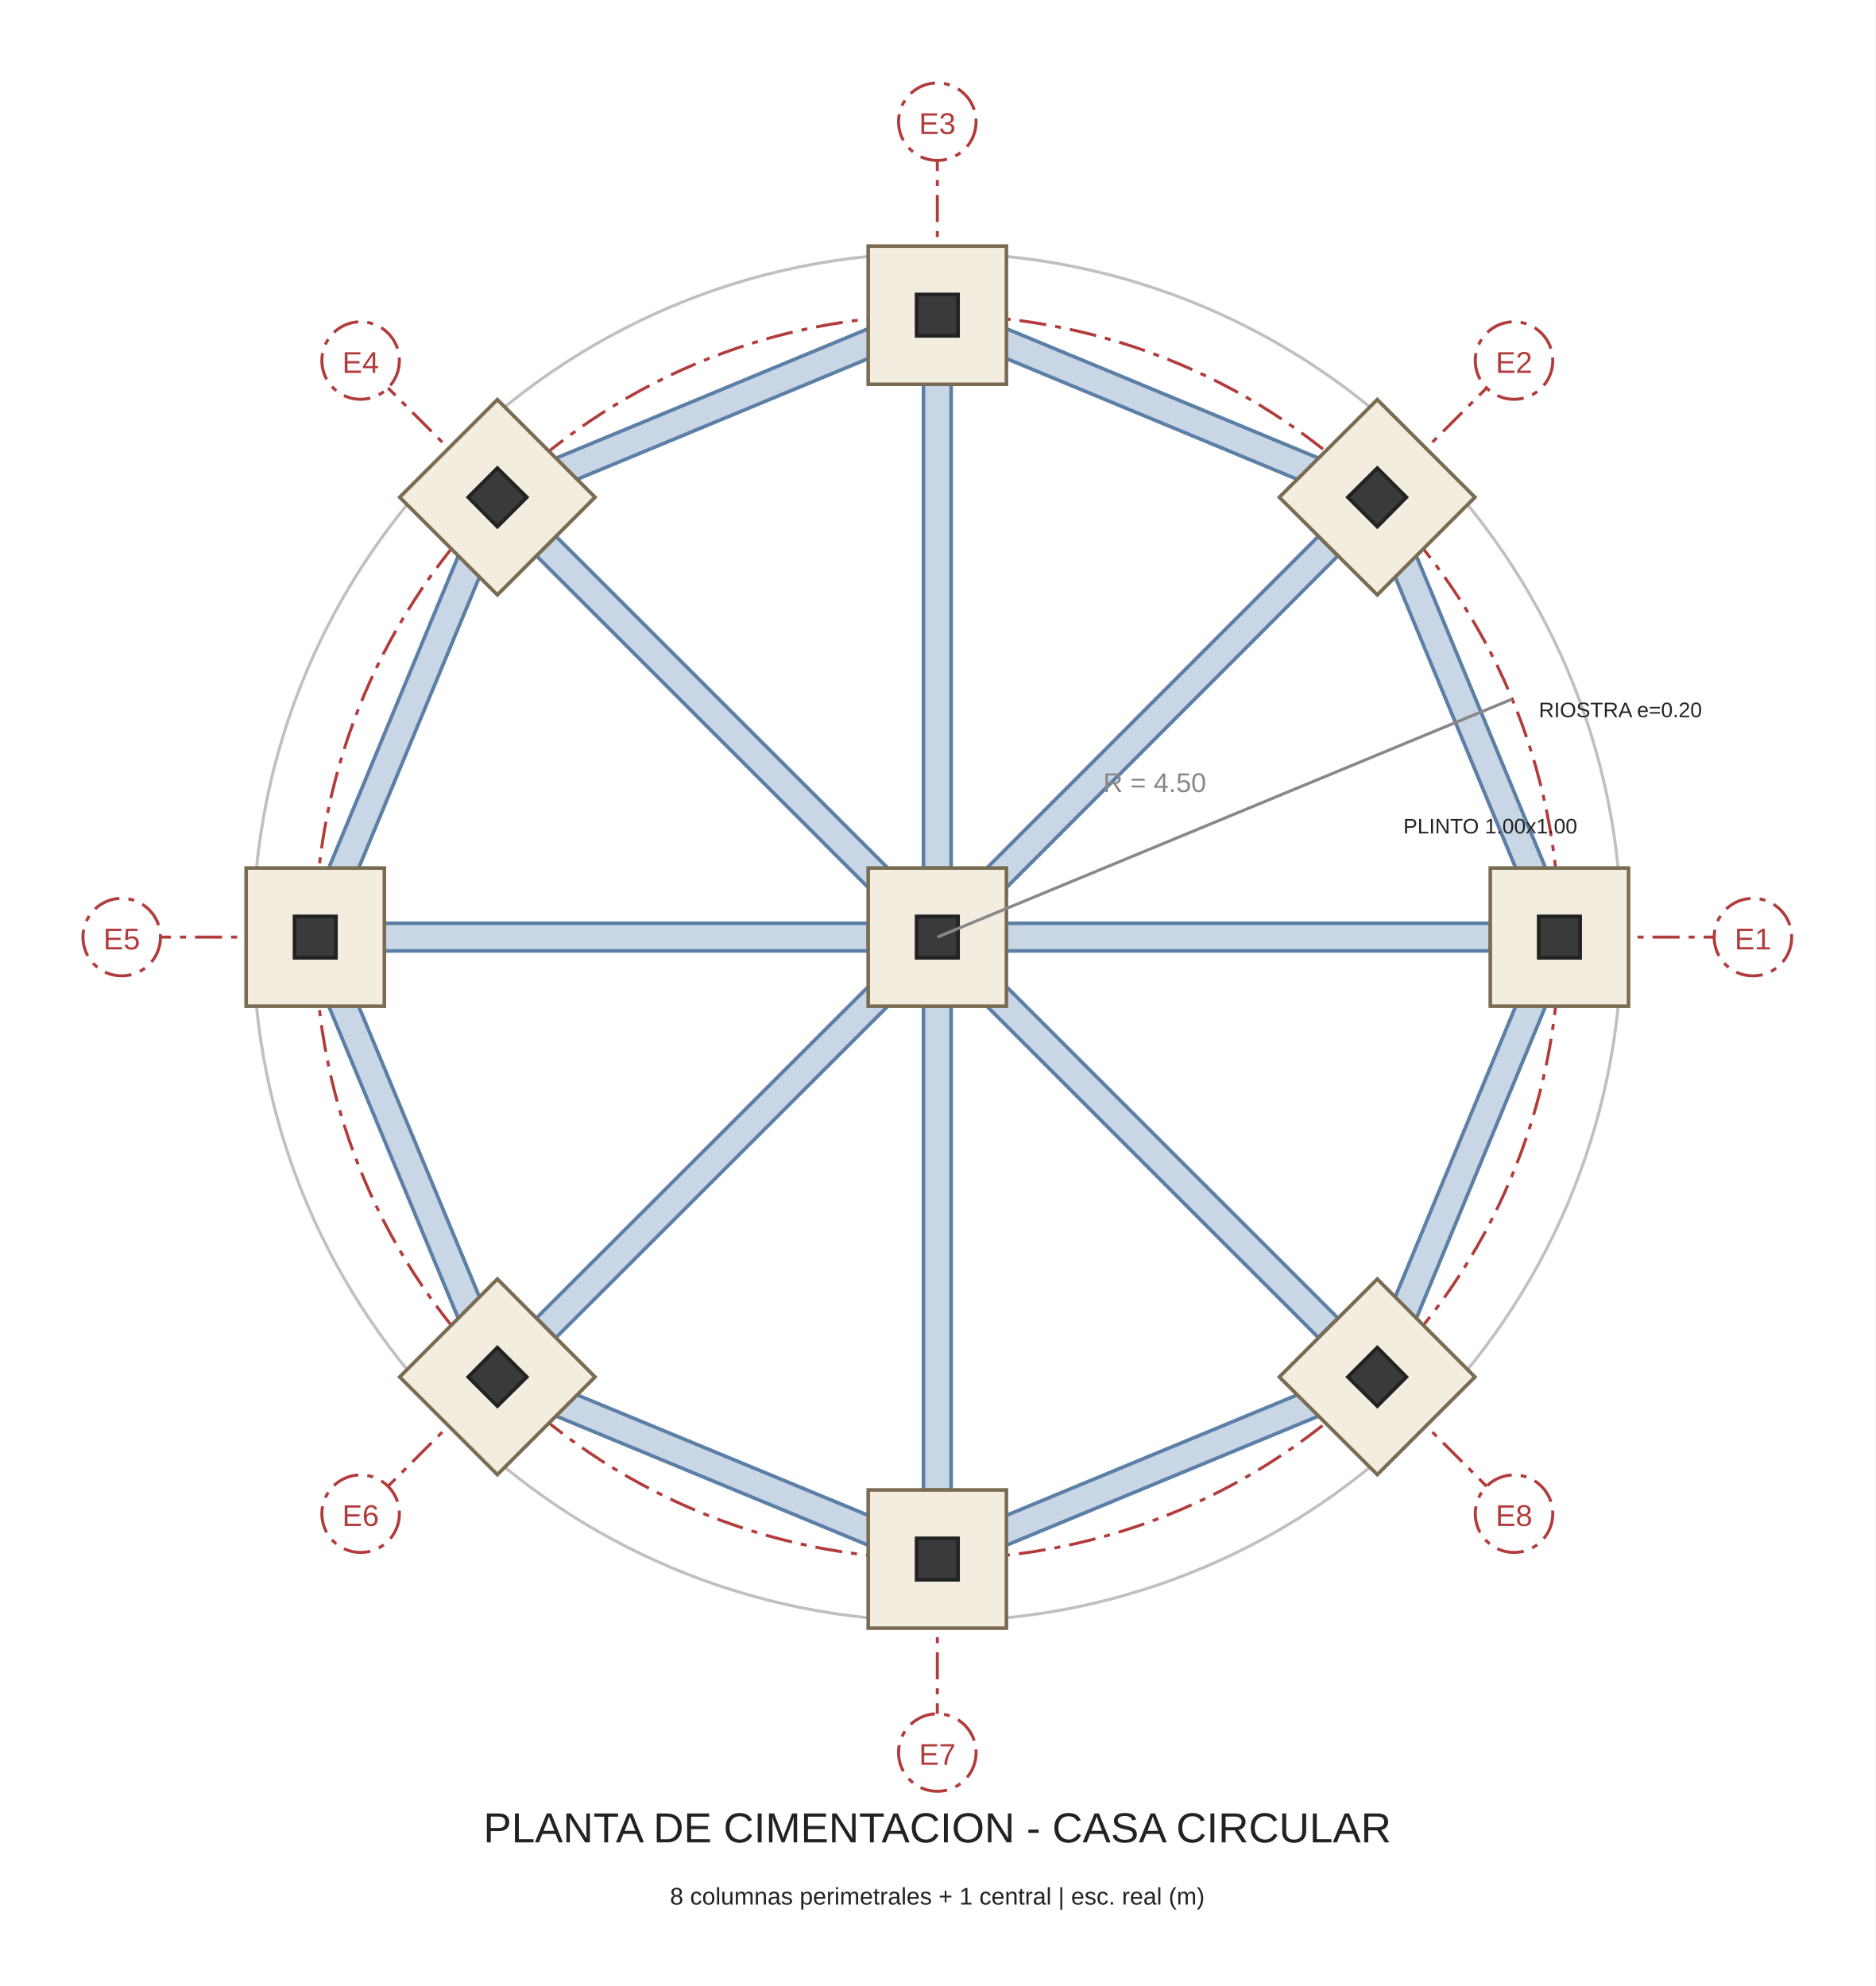
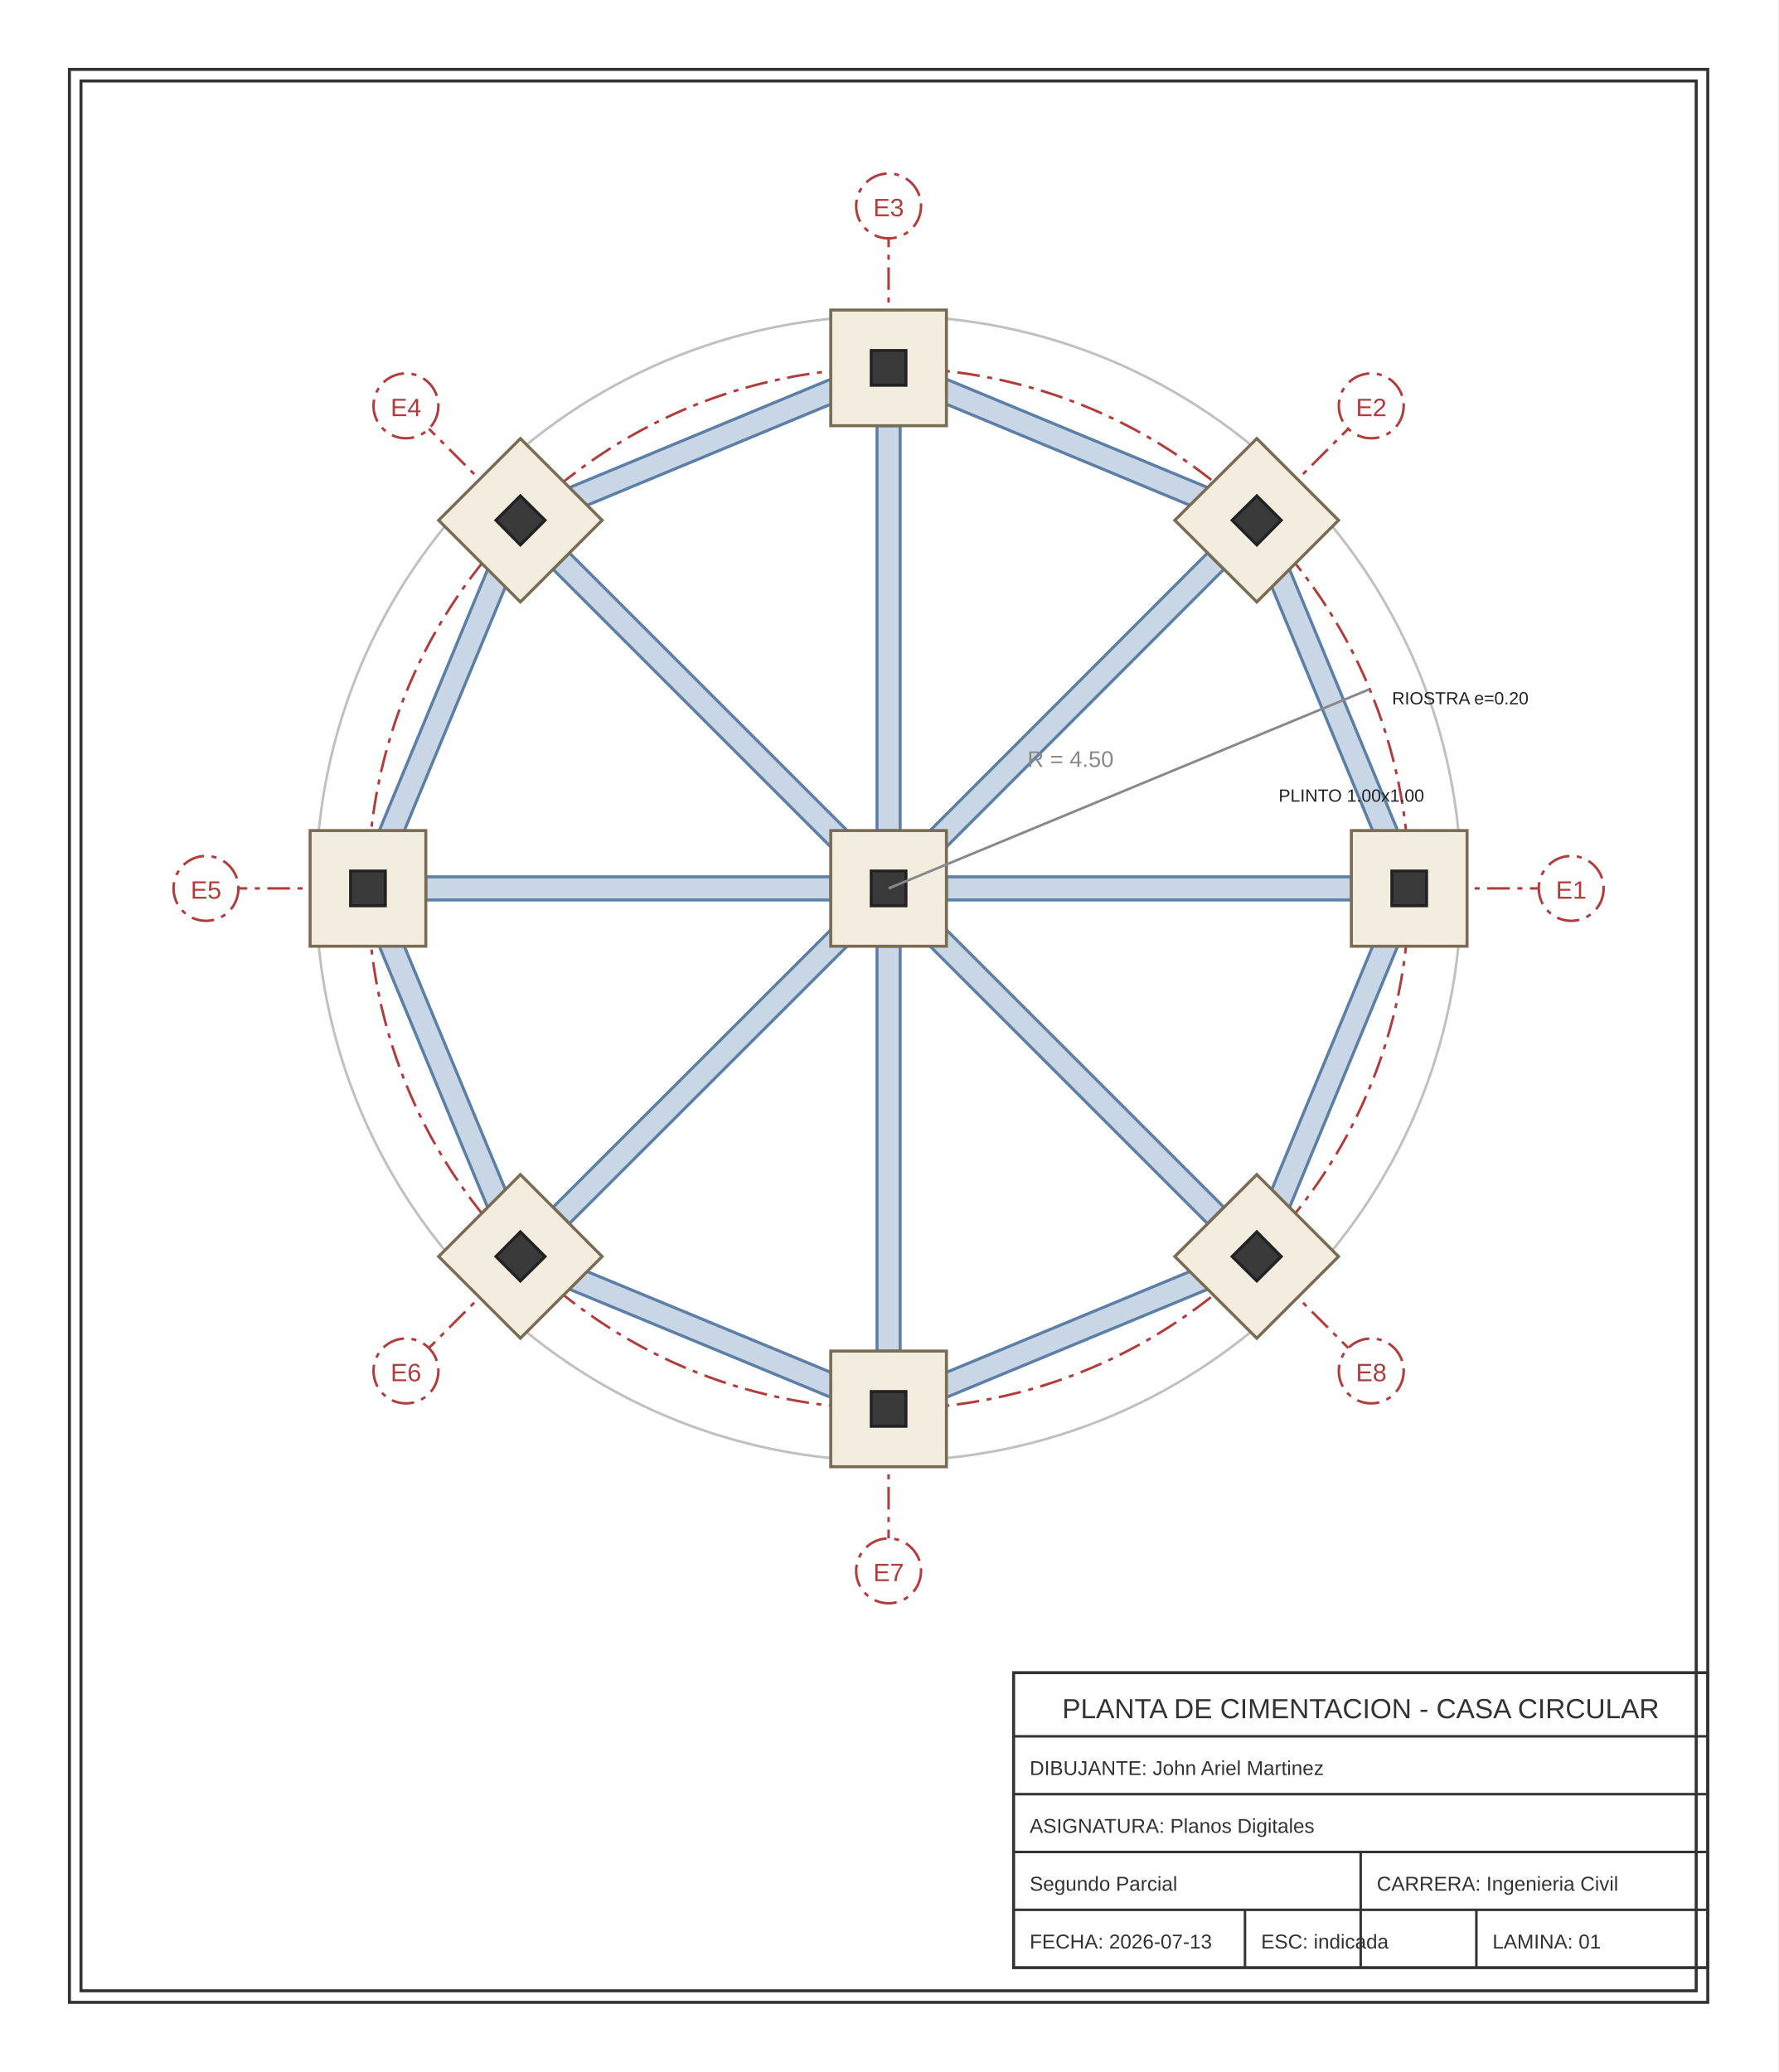
- <svg xmlns="http://www.w3.org/2000/svg" width="624" height="661" viewBox="0 0 624 661" font-family="Arial, sans-serif">
-   <rect width="624" height="661" fill="#ffffff" />
-   <circle cx="311.9" cy="311.9" r="207.0" fill="none" stroke="#b23b3b" stroke-width="1" stroke-dasharray="9 3 2 3" />
-   <line x1="311.9" y1="311.9" x2="571.8" y2="311.9" stroke="#b23b3b" stroke-width="1" stroke-dasharray="9 3 2 3" />
-   <circle cx="583.3" cy="311.9" r="12.9" fill="#ffffff" stroke="#b23b3b" stroke-width="1" stroke-dasharray="9 3 2 3" />
-   <text x="583.3" y="316.0" font-size="10" text-anchor="middle" fill="#b23b3b">E1</text>
-   <line x1="311.9" y1="311.9" x2="495.7" y2="128.1" stroke="#b23b3b" stroke-width="1" stroke-dasharray="9 3 2 3" />
-   <circle cx="503.8" cy="120.0" r="12.9" fill="#ffffff" stroke="#b23b3b" stroke-width="1" stroke-dasharray="9 3 2 3" />
-   <text x="503.8" y="124.1" font-size="10" text-anchor="middle" fill="#b23b3b">E2</text>
-   <line x1="311.9" y1="311.9" x2="311.9" y2="52.0" stroke="#b23b3b" stroke-width="1" stroke-dasharray="9 3 2 3" />
-   <circle cx="311.9" cy="40.5" r="12.9" fill="#ffffff" stroke="#b23b3b" stroke-width="1" stroke-dasharray="9 3 2 3" />
-   <text x="311.9" y="44.6" font-size="10" text-anchor="middle" fill="#b23b3b">E3</text>
-   <line x1="311.9" y1="311.9" x2="128.1" y2="128.1" stroke="#b23b3b" stroke-width="1" stroke-dasharray="9 3 2 3" />
-   <circle cx="120.0" cy="120.0" r="12.9" fill="#ffffff" stroke="#b23b3b" stroke-width="1" stroke-dasharray="9 3 2 3" />
-   <text x="120.0" y="124.1" font-size="10" text-anchor="middle" fill="#b23b3b">E4</text>
-   <line x1="311.9" y1="311.9" x2="52.0" y2="311.9" stroke="#b23b3b" stroke-width="1" stroke-dasharray="9 3 2 3" />
-   <circle cx="40.5" cy="311.9" r="12.9" fill="#ffffff" stroke="#b23b3b" stroke-width="1" stroke-dasharray="9 3 2 3" />
-   <text x="40.5" y="316.0" font-size="10" text-anchor="middle" fill="#b23b3b">E5</text>
-   <line x1="311.9" y1="311.9" x2="128.1" y2="495.7" stroke="#b23b3b" stroke-width="1" stroke-dasharray="9 3 2 3" />
-   <circle cx="120.0" cy="503.8" r="12.9" fill="#ffffff" stroke="#b23b3b" stroke-width="1" stroke-dasharray="9 3 2 3" />
-   <text x="120.0" y="507.9" font-size="10" text-anchor="middle" fill="#b23b3b">E6</text>
-   <line x1="311.9" y1="311.9" x2="311.9" y2="571.8" stroke="#b23b3b" stroke-width="1" stroke-dasharray="9 3 2 3" />
-   <circle cx="311.9" cy="583.3" r="12.9" fill="#ffffff" stroke="#b23b3b" stroke-width="1" stroke-dasharray="9 3 2 3" />
-   <text x="311.9" y="587.4" font-size="10" text-anchor="middle" fill="#b23b3b">E7</text>
-   <line x1="311.9" y1="311.9" x2="495.7" y2="495.7" stroke="#b23b3b" stroke-width="1" stroke-dasharray="9 3 2 3" />
-   <circle cx="503.8" cy="503.8" r="12.9" fill="#ffffff" stroke="#b23b3b" stroke-width="1" stroke-dasharray="9 3 2 3" />
-   <text x="503.8" y="507.9" font-size="10" text-anchor="middle" fill="#b23b3b">E8</text>
-   <text x="324.8" y="307.3" font-size="9" text-anchor="start" fill="#b23b3b">C</text>
-   <circle cx="311.9" cy="311.9" r="227.7" fill="none" stroke="#c0c0c0" stroke-width="1" />
-   <polygon points="334.9,307.3 495.9,307.3 495.9,316.5 334.9,316.5" fill="#c9d6e5" stroke="#5b7fa6" stroke-width="1.2" />
-   <polygon points="324.9,292.4 438.7,178.5 445.2,185.0 331.4,298.9" fill="#c9d6e5" stroke="#5b7fa6" stroke-width="1.2" />
-   <polygon points="307.3,288.9 307.3,127.9 316.5,127.9 316.5,288.9" fill="#c9d6e5" stroke="#5b7fa6" stroke-width="1.2" />
-   <polygon points="292.4,298.9 178.5,185.0 185.0,178.5 298.9,292.4" fill="#c9d6e5" stroke="#5b7fa6" stroke-width="1.2" />
-   <polygon points="288.9,316.5 127.9,316.5 127.9,307.3 288.9,307.3" fill="#c9d6e5" stroke="#5b7fa6" stroke-width="1.2" />
-   <polygon points="298.9,331.4 185.0,445.2 178.5,438.7 292.4,324.9" fill="#c9d6e5" stroke="#5b7fa6" stroke-width="1.2" />
-   <polygon points="316.5,334.9 316.5,495.9 307.3,495.9 307.3,334.9" fill="#c9d6e5" stroke="#5b7fa6" stroke-width="1.2" />
-   <polygon points="331.4,324.9 445.2,438.7 438.7,445.2 324.9,331.4" fill="#c9d6e5" stroke="#5b7fa6" stroke-width="1.2" />
-   <polygon points="505.8,292.4 462.8,188.5 471.3,185.0 514.3,288.9" fill="#c9d6e5" stroke="#5b7fa6" stroke-width="1.2" />
-   <polygon points="435.2,161.0 331.4,117.9 334.9,109.4 438.8,152.5" fill="#c9d6e5" stroke="#5b7fa6" stroke-width="1.2" />
-   <polygon points="292.4,117.9 188.5,161.0 185.0,152.5 288.9,109.4" fill="#c9d6e5" stroke="#5b7fa6" stroke-width="1.2" />
-   <polygon points="161.0,188.5 117.9,292.4 109.4,288.9 152.5,185.0" fill="#c9d6e5" stroke="#5b7fa6" stroke-width="1.2" />
-   <polygon points="117.9,331.4 161.0,435.2 152.5,438.8 109.4,334.9" fill="#c9d6e5" stroke="#5b7fa6" stroke-width="1.2" />
-   <polygon points="188.5,462.8 292.4,505.8 288.9,514.3 185.0,471.3" fill="#c9d6e5" stroke="#5b7fa6" stroke-width="1.2" />
-   <polygon points="331.4,505.8 435.2,462.8 438.8,471.3 334.9,514.3" fill="#c9d6e5" stroke="#5b7fa6" stroke-width="1.2" />
-   <polygon points="462.8,435.2 505.8,331.4 514.3,334.9 471.3,438.8" fill="#c9d6e5" stroke="#5b7fa6" stroke-width="1.2" />
-   <polygon points="334.9,288.9 334.9,334.9 288.9,334.9 288.9,288.9" fill="#f3ede0" stroke="#7a6c53" stroke-width="1.2" />
-   <polygon points="541.9,288.9 541.9,334.9 495.9,334.9 495.9,288.9" fill="#f3ede0" stroke="#7a6c53" stroke-width="1.2" />
-   <polygon points="458.3,133.0 490.8,165.5 458.3,198.0 425.7,165.5" fill="#f3ede0" stroke="#7a6c53" stroke-width="1.2" />
-   <polygon points="288.9,81.9 334.9,81.9 334.9,127.9 288.9,127.9" fill="#f3ede0" stroke="#7a6c53" stroke-width="1.2" />
-   <polygon points="133.0,165.5 165.5,133.0 198.0,165.5 165.5,198.0" fill="#f3ede0" stroke="#7a6c53" stroke-width="1.2" />
-   <polygon points="81.9,334.9 81.9,288.9 127.9,288.9 127.9,334.9" fill="#f3ede0" stroke="#7a6c53" stroke-width="1.2" />
-   <polygon points="165.5,490.8 133.0,458.3 165.5,425.7 198.0,458.3" fill="#f3ede0" stroke="#7a6c53" stroke-width="1.2" />
-   <polygon points="334.9,541.9 288.9,541.9 288.9,495.9 334.9,495.9" fill="#f3ede0" stroke="#7a6c53" stroke-width="1.2" />
-   <polygon points="490.8,458.3 458.3,490.8 425.7,458.3 458.3,425.7" fill="#f3ede0" stroke="#7a6c53" stroke-width="1.2" />
-   <polygon points="318.8,305.0 318.8,318.8 305.0,318.8 305.0,305.0" fill="#3a3a3a" stroke="#222222" stroke-width="1.2" />
-   <polygon points="525.8,305.0 525.8,318.8 512.0,318.8 512.0,305.0" fill="#3a3a3a" stroke="#222222" stroke-width="1.2" />
-   <polygon points="458.3,155.8 468.0,165.5 458.3,175.3 448.5,165.5" fill="#3a3a3a" stroke="#222222" stroke-width="1.2" />
-   <polygon points="305.0,98.0 318.8,98.0 318.8,111.8 305.0,111.8" fill="#3a3a3a" stroke="#222222" stroke-width="1.2" />
-   <polygon points="155.8,165.5 165.5,155.8 175.3,165.5 165.5,175.3" fill="#3a3a3a" stroke="#222222" stroke-width="1.2" />
-   <polygon points="98.0,318.8 98.0,305.0 111.8,305.0 111.8,318.8" fill="#3a3a3a" stroke="#222222" stroke-width="1.2" />
-   <polygon points="165.5,468.0 155.8,458.3 165.5,448.5 175.3,458.3" fill="#3a3a3a" stroke="#222222" stroke-width="1.2" />
-   <polygon points="318.8,525.8 305.0,525.8 305.0,512.0 318.8,512.0" fill="#3a3a3a" stroke="#222222" stroke-width="1.2" />
-   <polygon points="468.0,458.3 458.3,468.0 448.5,458.3 458.3,448.5" fill="#3a3a3a" stroke="#222222" stroke-width="1.2" />
-   <line x1="311.9" y1="311.9" x2="503.1" y2="232.7" stroke="#888888" stroke-width="1" />
-   <text x="367.1" y="263.6" font-size="9" text-anchor="start" fill="#888888">R = 4.50</text>
-   <text x="495.9" y="277.4" font-size="7" text-anchor="middle" fill="#222222">PLINTO 1.00x1.00</text>
-   <text x="539.2" y="238.7" font-size="7" text-anchor="middle" fill="#222222">RIOSTRA e=0.20</text>
-   <text x="311.9" y="613.2" font-size="14" text-anchor="middle" fill="#222222">PLANTA DE CIMENTACION - CASA CIRCULAR</text>
-   <text x="311.9" y="633.9" font-size="8" text-anchor="middle" fill="#222222">8 columnas perimetrales + 1 central   |   esc. real (m)</text>
+ <svg xmlns="http://www.w3.org/2000/svg" width="707" height="824" viewBox="0 0 707 824" font-family="Arial, sans-serif">
+   <rect width="707" height="824" fill="#ffffff" />
+   <circle cx="353.3" cy="353.3" r="207.0" fill="none" stroke="#b23b3b" stroke-width="1" stroke-dasharray="9 3 2 3" />
+   <line x1="353.3" y1="353.3" x2="613.2" y2="353.3" stroke="#b23b3b" stroke-width="1" stroke-dasharray="9 3 2 3" />
+   <circle cx="624.7" cy="353.3" r="12.9" fill="#ffffff" stroke="#b23b3b" stroke-width="1" stroke-dasharray="9 3 2 3" />
+   <text x="624.7" y="357.4" font-size="10" text-anchor="middle" fill="#b23b3b">E1</text>
+   <line x1="353.3" y1="353.3" x2="537.1" y2="169.5" stroke="#b23b3b" stroke-width="1" stroke-dasharray="9 3 2 3" />
+   <circle cx="545.2" cy="161.4" r="12.9" fill="#ffffff" stroke="#b23b3b" stroke-width="1" stroke-dasharray="9 3 2 3" />
+   <text x="545.2" y="165.5" font-size="10" text-anchor="middle" fill="#b23b3b">E2</text>
+   <line x1="353.3" y1="353.3" x2="353.3" y2="93.4" stroke="#b23b3b" stroke-width="1" stroke-dasharray="9 3 2 3" />
+   <circle cx="353.3" cy="81.9" r="12.9" fill="#ffffff" stroke="#b23b3b" stroke-width="1" stroke-dasharray="9 3 2 3" />
+   <text x="353.3" y="86.0" font-size="10" text-anchor="middle" fill="#b23b3b">E3</text>
+   <line x1="353.3" y1="353.3" x2="169.5" y2="169.5" stroke="#b23b3b" stroke-width="1" stroke-dasharray="9 3 2 3" />
+   <circle cx="161.4" cy="161.4" r="12.9" fill="#ffffff" stroke="#b23b3b" stroke-width="1" stroke-dasharray="9 3 2 3" />
+   <text x="161.4" y="165.5" font-size="10" text-anchor="middle" fill="#b23b3b">E4</text>
+   <line x1="353.3" y1="353.3" x2="93.4" y2="353.3" stroke="#b23b3b" stroke-width="1" stroke-dasharray="9 3 2 3" />
+   <circle cx="81.9" cy="353.3" r="12.9" fill="#ffffff" stroke="#b23b3b" stroke-width="1" stroke-dasharray="9 3 2 3" />
+   <text x="81.9" y="357.4" font-size="10" text-anchor="middle" fill="#b23b3b">E5</text>
+   <line x1="353.3" y1="353.3" x2="169.5" y2="537.1" stroke="#b23b3b" stroke-width="1" stroke-dasharray="9 3 2 3" />
+   <circle cx="161.4" cy="545.2" r="12.9" fill="#ffffff" stroke="#b23b3b" stroke-width="1" stroke-dasharray="9 3 2 3" />
+   <text x="161.4" y="549.3" font-size="10" text-anchor="middle" fill="#b23b3b">E6</text>
+   <line x1="353.3" y1="353.3" x2="353.3" y2="613.2" stroke="#b23b3b" stroke-width="1" stroke-dasharray="9 3 2 3" />
+   <circle cx="353.3" cy="624.7" r="12.9" fill="#ffffff" stroke="#b23b3b" stroke-width="1" stroke-dasharray="9 3 2 3" />
+   <text x="353.3" y="628.8" font-size="10" text-anchor="middle" fill="#b23b3b">E7</text>
+   <line x1="353.3" y1="353.3" x2="537.1" y2="537.1" stroke="#b23b3b" stroke-width="1" stroke-dasharray="9 3 2 3" />
+   <circle cx="545.2" cy="545.2" r="12.9" fill="#ffffff" stroke="#b23b3b" stroke-width="1" stroke-dasharray="9 3 2 3" />
+   <text x="545.2" y="549.3" font-size="10" text-anchor="middle" fill="#b23b3b">E8</text>
+   <text x="366.2" y="348.7" font-size="9" text-anchor="start" fill="#b23b3b">C</text>
+   <circle cx="353.3" cy="353.3" r="227.7" fill="none" stroke="#c0c0c0" stroke-width="1" />
+   <polygon points="376.3,348.7 537.3,348.7 537.3,357.9 376.3,357.9" fill="#c9d6e5" stroke="#5b7fa6" stroke-width="1.2" />
+   <polygon points="366.3,333.8 480.1,219.9 486.6,226.4 372.8,340.3" fill="#c9d6e5" stroke="#5b7fa6" stroke-width="1.2" />
+   <polygon points="348.7,330.3 348.7,169.3 357.9,169.3 357.9,330.3" fill="#c9d6e5" stroke="#5b7fa6" stroke-width="1.2" />
+   <polygon points="333.8,340.3 219.9,226.4 226.4,219.9 340.3,333.8" fill="#c9d6e5" stroke="#5b7fa6" stroke-width="1.2" />
+   <polygon points="330.3,357.9 169.3,357.9 169.3,348.7 330.3,348.7" fill="#c9d6e5" stroke="#5b7fa6" stroke-width="1.2" />
+   <polygon points="340.3,372.8 226.4,486.6 219.9,480.1 333.8,366.3" fill="#c9d6e5" stroke="#5b7fa6" stroke-width="1.2" />
+   <polygon points="357.9,376.3 357.9,537.3 348.7,537.3 348.7,376.3" fill="#c9d6e5" stroke="#5b7fa6" stroke-width="1.2" />
+   <polygon points="372.8,366.3 486.6,480.1 480.1,486.6 366.3,372.8" fill="#c9d6e5" stroke="#5b7fa6" stroke-width="1.2" />
+   <polygon points="547.2,333.8 504.2,229.9 512.7,226.4 555.7,330.3" fill="#c9d6e5" stroke="#5b7fa6" stroke-width="1.2" />
+   <polygon points="476.6,202.4 372.8,159.3 376.3,150.8 480.2,193.9" fill="#c9d6e5" stroke="#5b7fa6" stroke-width="1.2" />
+   <polygon points="333.8,159.3 229.9,202.4 226.4,193.9 330.3,150.8" fill="#c9d6e5" stroke="#5b7fa6" stroke-width="1.2" />
+   <polygon points="202.4,229.9 159.3,333.8 150.8,330.3 193.9,226.4" fill="#c9d6e5" stroke="#5b7fa6" stroke-width="1.2" />
+   <polygon points="159.3,372.8 202.4,476.6 193.9,480.2 150.8,376.3" fill="#c9d6e5" stroke="#5b7fa6" stroke-width="1.2" />
+   <polygon points="229.9,504.2 333.8,547.2 330.3,555.7 226.4,512.7" fill="#c9d6e5" stroke="#5b7fa6" stroke-width="1.2" />
+   <polygon points="372.8,547.2 476.6,504.2 480.2,512.7 376.3,555.7" fill="#c9d6e5" stroke="#5b7fa6" stroke-width="1.2" />
+   <polygon points="504.2,476.6 547.2,372.8 555.7,376.3 512.7,480.2" fill="#c9d6e5" stroke="#5b7fa6" stroke-width="1.2" />
+   <polygon points="376.3,330.3 376.3,376.3 330.3,376.3 330.3,330.3" fill="#f3ede0" stroke="#7a6c53" stroke-width="1.2" />
+   <polygon points="583.3,330.3 583.3,376.3 537.3,376.3 537.3,330.3" fill="#f3ede0" stroke="#7a6c53" stroke-width="1.2" />
+   <polygon points="499.7,174.4 532.2,206.9 499.7,239.4 467.1,206.9" fill="#f3ede0" stroke="#7a6c53" stroke-width="1.2" />
+   <polygon points="330.3,123.3 376.3,123.3 376.3,169.3 330.3,169.3" fill="#f3ede0" stroke="#7a6c53" stroke-width="1.2" />
+   <polygon points="174.4,206.9 206.9,174.4 239.4,206.9 206.9,239.4" fill="#f3ede0" stroke="#7a6c53" stroke-width="1.2" />
+   <polygon points="123.3,376.3 123.3,330.3 169.3,330.3 169.3,376.3" fill="#f3ede0" stroke="#7a6c53" stroke-width="1.2" />
+   <polygon points="206.9,532.2 174.4,499.7 206.9,467.1 239.4,499.7" fill="#f3ede0" stroke="#7a6c53" stroke-width="1.2" />
+   <polygon points="376.3,583.3 330.3,583.3 330.3,537.3 376.3,537.3" fill="#f3ede0" stroke="#7a6c53" stroke-width="1.2" />
+   <polygon points="532.2,499.7 499.7,532.2 467.1,499.7 499.7,467.1" fill="#f3ede0" stroke="#7a6c53" stroke-width="1.2" />
+   <polygon points="360.2,346.4 360.2,360.2 346.4,360.2 346.4,346.4" fill="#3a3a3a" stroke="#222222" stroke-width="1.2" />
+   <polygon points="567.2,346.4 567.2,360.2 553.4,360.2 553.4,346.4" fill="#3a3a3a" stroke="#222222" stroke-width="1.2" />
+   <polygon points="499.7,197.2 509.4,206.9 499.7,216.7 489.9,206.9" fill="#3a3a3a" stroke="#222222" stroke-width="1.2" />
+   <polygon points="346.4,139.4 360.2,139.4 360.2,153.2 346.4,153.2" fill="#3a3a3a" stroke="#222222" stroke-width="1.2" />
+   <polygon points="197.2,206.9 206.9,197.2 216.7,206.9 206.9,216.7" fill="#3a3a3a" stroke="#222222" stroke-width="1.2" />
+   <polygon points="139.4,360.2 139.4,346.4 153.2,346.4 153.2,360.2" fill="#3a3a3a" stroke="#222222" stroke-width="1.2" />
+   <polygon points="206.9,509.4 197.2,499.7 206.9,489.9 216.7,499.7" fill="#3a3a3a" stroke="#222222" stroke-width="1.2" />
+   <polygon points="360.2,567.2 346.4,567.2 346.4,553.4 360.2,553.4" fill="#3a3a3a" stroke="#222222" stroke-width="1.2" />
+   <polygon points="509.4,499.7 499.7,509.4 489.9,499.7 499.7,489.9" fill="#3a3a3a" stroke="#222222" stroke-width="1.2" />
+   <line x1="353.3" y1="353.3" x2="544.5" y2="274.1" stroke="#888888" stroke-width="1" />
+   <text x="408.5" y="305.0" font-size="9" text-anchor="start" fill="#888888">R = 4.50</text>
+   <text x="537.3" y="318.8" font-size="7" text-anchor="middle" fill="#222222">PLINTO 1.00x1.00</text>
+   <text x="580.6" y="280.1" font-size="7" text-anchor="middle" fill="#222222">RIOSTRA e=0.20</text>
+   <polygon points="403.0,782.5 679.0,782.5 679.0,665.2 403.0,665.2" fill="none" stroke="#333333" stroke-width="1.2" />
+   <line x1="403.0" y1="690.5" x2="679.0" y2="690.5" stroke="#333333" stroke-width="1" />
+   <line x1="403.0" y1="713.5" x2="679.0" y2="713.5" stroke="#333333" stroke-width="1" />
+   <line x1="403.0" y1="736.5" x2="679.0" y2="736.5" stroke="#333333" stroke-width="1" />
+   <line x1="403.0" y1="759.5" x2="679.0" y2="759.5" stroke="#333333" stroke-width="1" />
+   <line x1="541.0" y1="736.5" x2="541.0" y2="782.5" stroke="#333333" stroke-width="1" />
+   <line x1="495.0" y1="759.5" x2="495.0" y2="782.5" stroke="#333333" stroke-width="1" />
+   <line x1="587.0" y1="759.5" x2="587.0" y2="782.5" stroke="#333333" stroke-width="1" />
+   <text x="541.0" y="683.3" font-size="11" text-anchor="middle" fill="#333333">PLANTA DE CIMENTACION - CASA CIRCULAR</text>
+   <text x="409.4" y="705.9" font-size="8" text-anchor="start" fill="#333333">DIBUJANTE:  John Ariel Martinez</text>
+   <text x="409.4" y="728.9" font-size="8" text-anchor="start" fill="#333333">ASIGNATURA:  Planos Digitales</text>
+   <text x="409.4" y="751.9" font-size="8" text-anchor="start" fill="#333333">Segundo Parcial</text>
+   <text x="547.4" y="751.9" font-size="8" text-anchor="start" fill="#333333">CARRERA:  Ingenieria Civil</text>
+   <text x="409.4" y="774.9" font-size="8" text-anchor="start" fill="#333333">FECHA: 2026-07-13</text>
+   <text x="501.4" y="774.9" font-size="8" text-anchor="start" fill="#333333">ESC: indicada</text>
+   <text x="593.4" y="774.9" font-size="8" text-anchor="start" fill="#333333">LAMINA: 01</text>
+   <polygon points="27.6,796.3 679.0,796.3 679.0,27.6 27.6,27.6" fill="none" stroke="#333333" stroke-width="1.2" />
+   <polygon points="32.2,791.7 674.4,791.7 674.4,32.2 32.2,32.2" fill="none" stroke="#333333" stroke-width="1.2" />
</svg>
